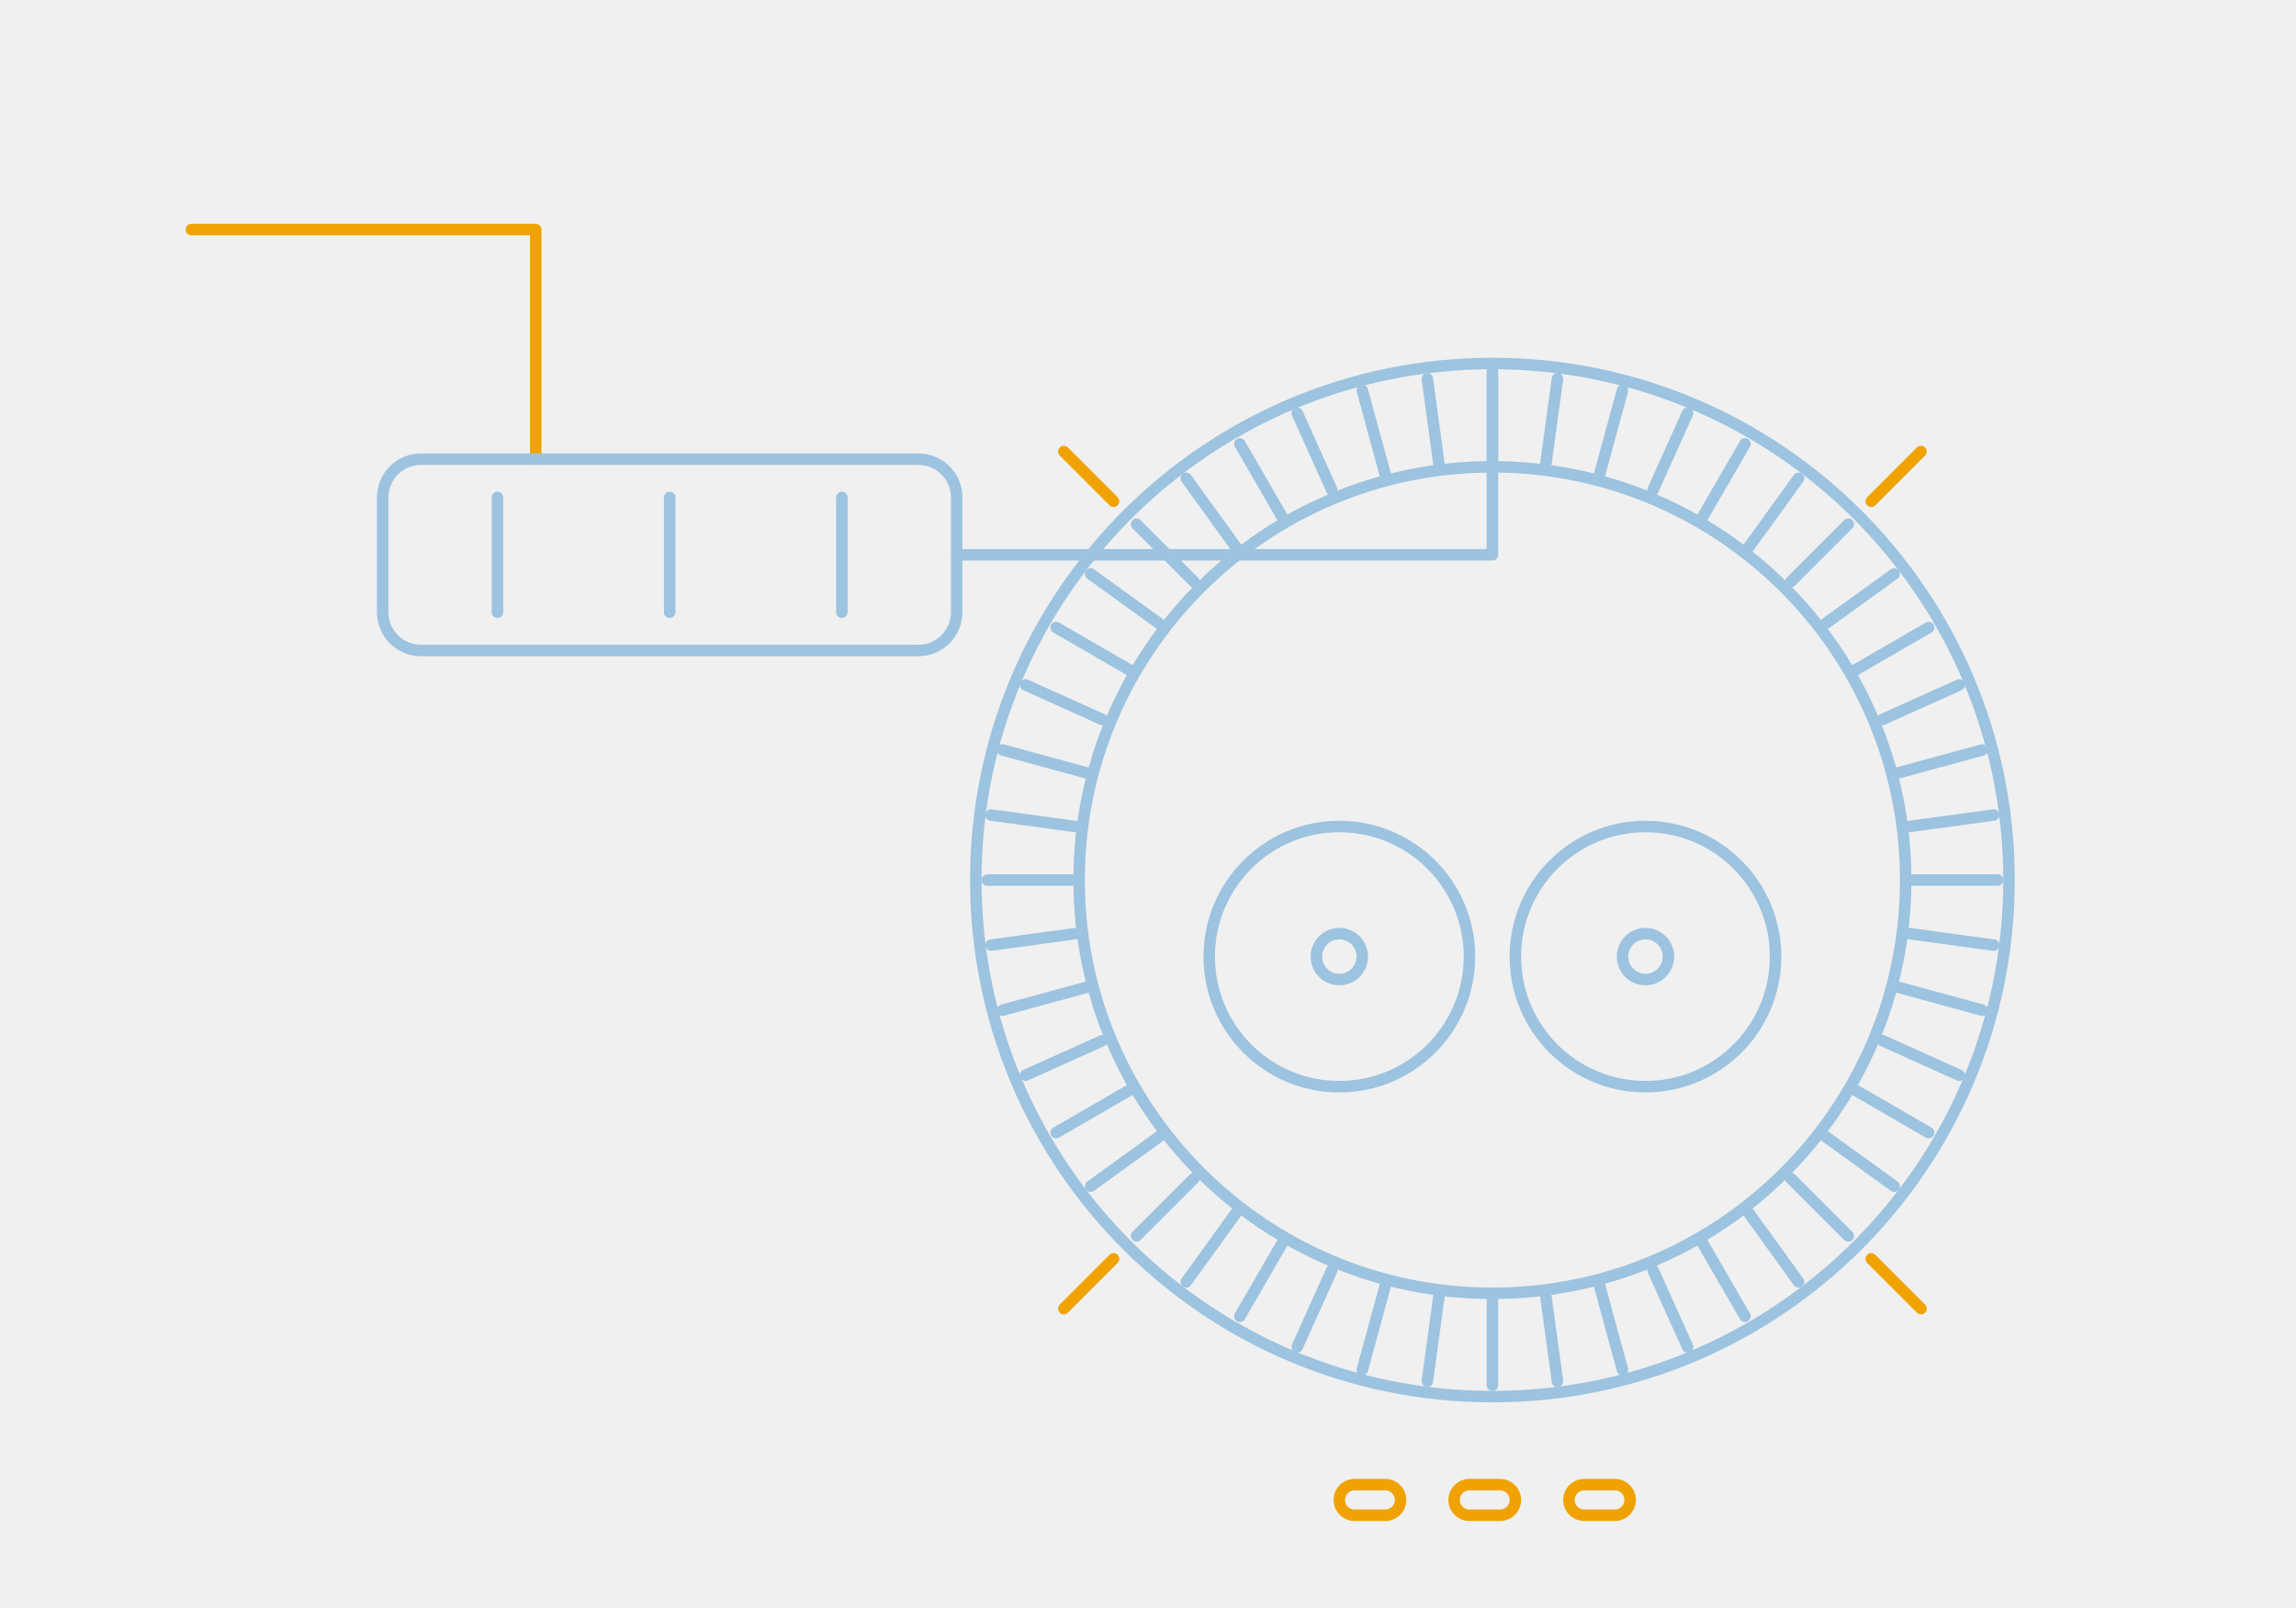
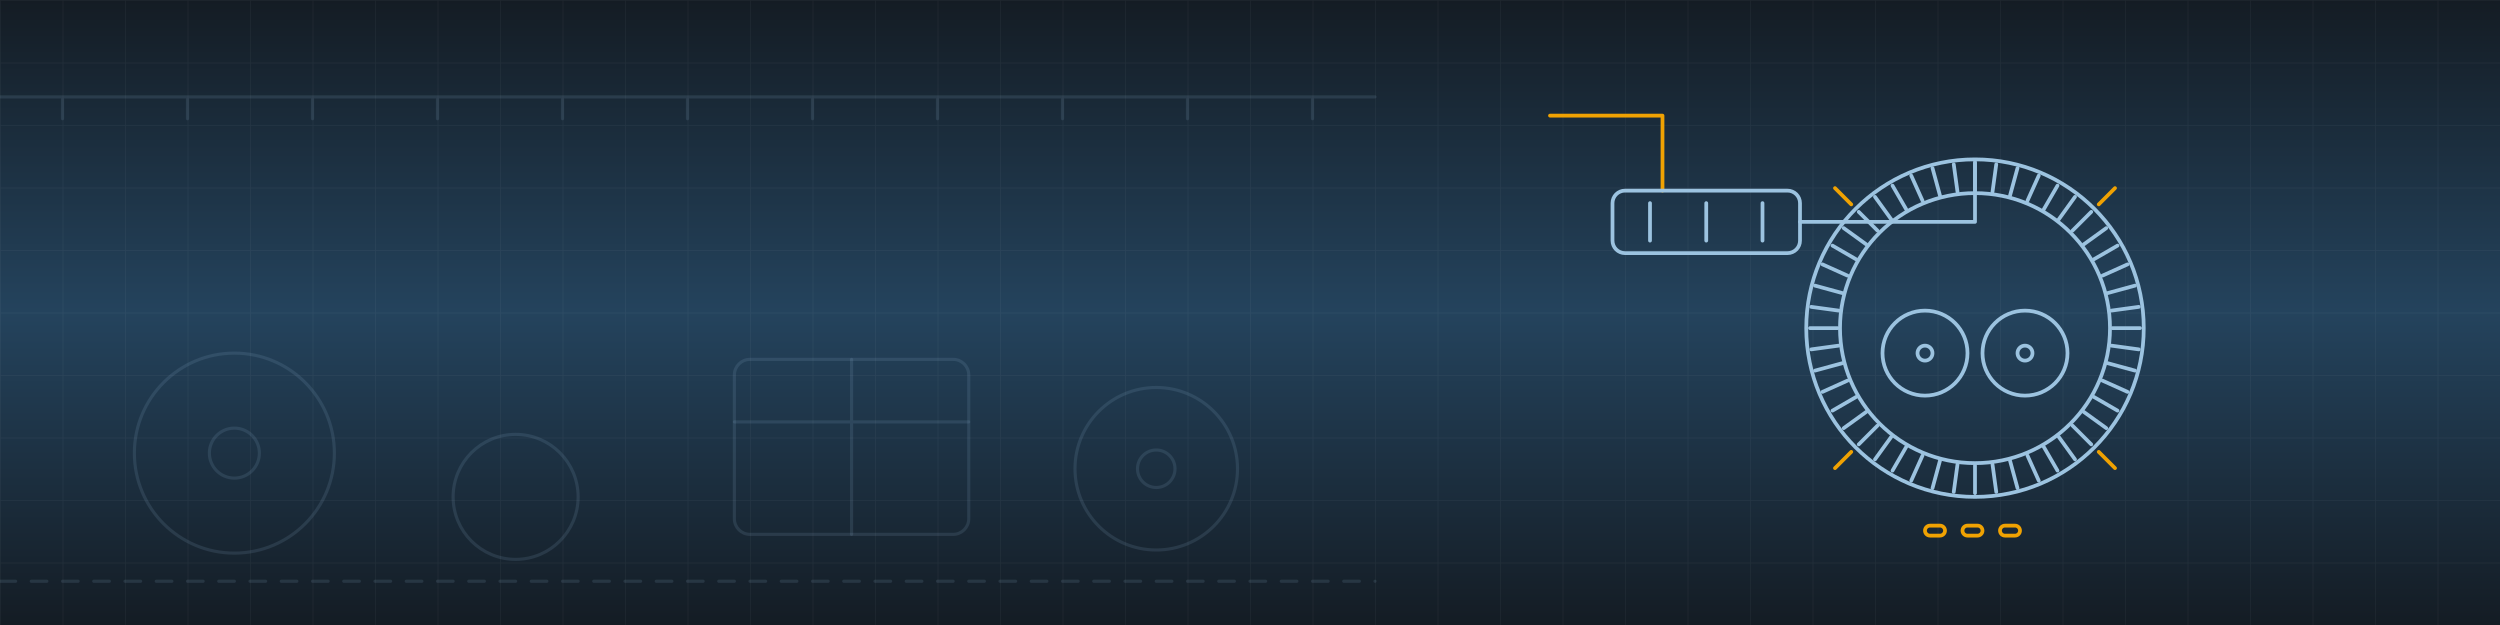
- <svg xmlns="http://www.w3.org/2000/svg" viewBox="600 60 600 420" preserveAspectRatio="xMaxYMid meet">
-   <g fill="none" stroke="#9cc3e0" stroke-width="3" stroke-linejoin="round" stroke-linecap="round">
-     <path d="M650 120 H740 V180" stroke="#f0a202" />
-     <rect x="700" y="180" width="150" height="50" rx="10" />
-     <line x1="730" y1="190" x2="730" y2="220" />
-     <line x1="775" y1="190" x2="775" y2="220" />
-     <line x1="820" y1="190" x2="820" y2="220" />
-     <circle cx="990" cy="290" r="135" />
-     <circle cx="990" cy="290" r="108" />
-     <circle cx="950" cy="310" r="34" />
-     <circle cx="1030" cy="310" r="34" />
-     <circle cx="950" cy="310" r="6" />
-     <circle cx="1030" cy="310" r="6" />
-     <line x1="1100" y1="290" x2="1122" y2="290" />
-     <line x1="1099" y1="304" x2="1121" y2="307" />
-     <line x1="1096" y1="318" x2="1118" y2="324" />
-     <line x1="1092" y1="332" x2="1112" y2="341" />
-     <line x1="1085" y1="345" x2="1104" y2="356" />
-     <line x1="1077" y1="357" x2="1095" y2="370" />
-     <line x1="1068" y1="368" x2="1083" y2="383" />
-     <line x1="1057" y1="377" x2="1070" y2="395" />
-     <line x1="1045" y1="385" x2="1056" y2="404" />
-     <line x1="1032" y1="392" x2="1041" y2="412" />
-     <line x1="1018" y1="396" x2="1024" y2="418" />
-     <line x1="1004" y1="399" x2="1007" y2="421" />
-     <line x1="990" y1="400" x2="990" y2="422" />
-     <line x1="976" y1="399" x2="973" y2="421" />
-     <line x1="962" y1="396" x2="956" y2="418" />
-     <line x1="948" y1="392" x2="939" y2="412" />
-     <line x1="935" y1="385" x2="924" y2="404" />
-     <line x1="923" y1="377" x2="910" y2="395" />
-     <line x1="912" y1="368" x2="897" y2="383" />
-     <line x1="903" y1="357" x2="885" y2="370" />
-     <line x1="895" y1="345" x2="876" y2="356" />
-     <line x1="888" y1="332" x2="868" y2="341" />
-     <line x1="884" y1="318" x2="862" y2="324" />
-     <line x1="881" y1="304" x2="859" y2="307" />
-     <line x1="880" y1="290" x2="858" y2="290" />
-     <line x1="881" y1="276" x2="859" y2="273" />
-     <line x1="884" y1="262" x2="862" y2="256" />
-     <line x1="888" y1="248" x2="868" y2="239" />
-     <line x1="895" y1="235" x2="876" y2="224" />
-     <line x1="903" y1="223" x2="885" y2="210" />
-     <line x1="912" y1="212" x2="897" y2="197" />
-     <line x1="923" y1="203" x2="910" y2="185" />
-     <line x1="935" y1="195" x2="924" y2="176" />
-     <line x1="948" y1="188" x2="939" y2="168" />
-     <line x1="962" y1="184" x2="956" y2="162" />
-     <line x1="976" y1="181" x2="973" y2="159" />
-     <line x1="990" y1="180" x2="990" y2="158" />
-     <line x1="1004" y1="181" x2="1007" y2="159" />
-     <line x1="1018" y1="184" x2="1024" y2="162" />
-     <line x1="1032" y1="188" x2="1041" y2="168" />
-     <line x1="1045" y1="195" x2="1056" y2="176" />
-     <line x1="1057" y1="203" x2="1070" y2="185" />
-     <line x1="1068" y1="212" x2="1083" y2="197" />
-     <line x1="1077" y1="223" x2="1095" y2="210" />
-     <line x1="1085" y1="235" x2="1104" y2="224" />
-     <line x1="1092" y1="248" x2="1112" y2="239" />
-     <line x1="1096" y1="262" x2="1118" y2="256" />
-     <line x1="1099" y1="276" x2="1121" y2="273" />
-     <line x1="1089" y1="389" x2="1102" y2="402" stroke="#f0a202" />
-     <line x1="891" y1="389" x2="878" y2="402" stroke="#f0a202" />
-     <line x1="891" y1="191" x2="878" y2="178" stroke="#f0a202" />
-     <line x1="1089" y1="191" x2="1102" y2="178" stroke="#f0a202" />
-     <path d="M850 205 H990 V157" />
-     <rect x="950" y="448" width="16" height="8" rx="4" stroke="#f0a202" />
-     <rect x="980" y="448" width="16" height="8" rx="4" stroke="#f0a202" />
-     <rect x="1010" y="448" width="16" height="8" rx="4" stroke="#f0a202" />
+ <svg xmlns="http://www.w3.org/2000/svg" viewBox="0 0 1600 400" preserveAspectRatio="xMaxYMid slice">
+   <defs>
+     <linearGradient id="g" x1="0" y1="0" x2="0" y2="1">
+       <stop offset="0" stop-color="#141c24" />
+       <stop offset=".5" stop-color="#24435d" />
+       <stop offset="1" stop-color="#141c24" />
+     </linearGradient>
+     <pattern id="p" width="40" height="40" patternUnits="userSpaceOnUse">
+       <path d="M40 0H0V40" fill="none" stroke="#fff" stroke-opacity=".05" />
+     </pattern>
+   </defs>
+   <rect width="1600" height="400" fill="url(#g)" />
+   <rect width="1600" height="400" fill="url(#p)" />
+   <g fill="none" stroke="#9cc3e0" stroke-opacity=".13" stroke-width="2" stroke-linecap="round">
+     <path d="M0 62H880M40 62v14M120 62v14M200 62v14M280 62v14M360 62v14M440 62v14M520 62v14M600 62v14M680 62v14M760 62v14M840 62v14" />
+     <path d="M0 372H880" stroke-dasharray="10 10" />
+     <circle cx="150" cy="290" r="64" />
+     <circle cx="150" cy="290" r="16" />
+     <circle cx="330" cy="318" r="40" />
+     <rect x="470" y="230" width="150" height="112" rx="10" />
+     <path d="M470 270H620M545 230V342" />
+     <circle cx="740" cy="300" r="52" />
+     <circle cx="740" cy="300" r="12" />
+   </g>
+   <g transform="translate(472,-22) scale(0.8)">
+     <g fill="none" stroke="#9cc3e0" stroke-width="3" stroke-linejoin="round" stroke-linecap="round">
+       <path d="M650 120 H740 V180" stroke="#f0a202" />
+       <rect x="700" y="180" width="150" height="50" rx="10" />
+       <line x1="730" y1="190" x2="730" y2="220" />
+       <line x1="775" y1="190" x2="775" y2="220" />
+       <line x1="820" y1="190" x2="820" y2="220" />
+       <circle cx="990" cy="290" r="135" />
+       <circle cx="990" cy="290" r="108" />
+       <circle cx="950" cy="310" r="34" />
+       <circle cx="1030" cy="310" r="34" />
+       <circle cx="950" cy="310" r="6" />
+       <circle cx="1030" cy="310" r="6" />
+       <line x1="1100" y1="290" x2="1122" y2="290" />
+       <line x1="1099" y1="304" x2="1121" y2="307" />
+       <line x1="1096" y1="318" x2="1118" y2="324" />
+       <line x1="1092" y1="332" x2="1112" y2="341" />
+       <line x1="1085" y1="345" x2="1104" y2="356" />
+       <line x1="1077" y1="357" x2="1095" y2="370" />
+       <line x1="1068" y1="368" x2="1083" y2="383" />
+       <line x1="1057" y1="377" x2="1070" y2="395" />
+       <line x1="1045" y1="385" x2="1056" y2="404" />
+       <line x1="1032" y1="392" x2="1041" y2="412" />
+       <line x1="1018" y1="396" x2="1024" y2="418" />
+       <line x1="1004" y1="399" x2="1007" y2="421" />
+       <line x1="990" y1="400" x2="990" y2="422" />
+       <line x1="976" y1="399" x2="973" y2="421" />
+       <line x1="962" y1="396" x2="956" y2="418" />
+       <line x1="948" y1="392" x2="939" y2="412" />
+       <line x1="935" y1="385" x2="924" y2="404" />
+       <line x1="923" y1="377" x2="910" y2="395" />
+       <line x1="912" y1="368" x2="897" y2="383" />
+       <line x1="903" y1="357" x2="885" y2="370" />
+       <line x1="895" y1="345" x2="876" y2="356" />
+       <line x1="888" y1="332" x2="868" y2="341" />
+       <line x1="884" y1="318" x2="862" y2="324" />
+       <line x1="881" y1="304" x2="859" y2="307" />
+       <line x1="880" y1="290" x2="858" y2="290" />
+       <line x1="881" y1="276" x2="859" y2="273" />
+       <line x1="884" y1="262" x2="862" y2="256" />
+       <line x1="888" y1="248" x2="868" y2="239" />
+       <line x1="895" y1="235" x2="876" y2="224" />
+       <line x1="903" y1="223" x2="885" y2="210" />
+       <line x1="912" y1="212" x2="897" y2="197" />
+       <line x1="923" y1="203" x2="910" y2="185" />
+       <line x1="935" y1="195" x2="924" y2="176" />
+       <line x1="948" y1="188" x2="939" y2="168" />
+       <line x1="962" y1="184" x2="956" y2="162" />
+       <line x1="976" y1="181" x2="973" y2="159" />
+       <line x1="990" y1="180" x2="990" y2="158" />
+       <line x1="1004" y1="181" x2="1007" y2="159" />
+       <line x1="1018" y1="184" x2="1024" y2="162" />
+       <line x1="1032" y1="188" x2="1041" y2="168" />
+       <line x1="1045" y1="195" x2="1056" y2="176" />
+       <line x1="1057" y1="203" x2="1070" y2="185" />
+       <line x1="1068" y1="212" x2="1083" y2="197" />
+       <line x1="1077" y1="223" x2="1095" y2="210" />
+       <line x1="1085" y1="235" x2="1104" y2="224" />
+       <line x1="1092" y1="248" x2="1112" y2="239" />
+       <line x1="1096" y1="262" x2="1118" y2="256" />
+       <line x1="1099" y1="276" x2="1121" y2="273" />
+       <line x1="1089" y1="389" x2="1102" y2="402" stroke="#f0a202" />
+       <line x1="891" y1="389" x2="878" y2="402" stroke="#f0a202" />
+       <line x1="891" y1="191" x2="878" y2="178" stroke="#f0a202" />
+       <line x1="1089" y1="191" x2="1102" y2="178" stroke="#f0a202" />
+       <path d="M850 205 H990 V157" />
+       <rect x="950" y="448" width="16" height="8" rx="4" stroke="#f0a202" />
+       <rect x="980" y="448" width="16" height="8" rx="4" stroke="#f0a202" />
+       <rect x="1010" y="448" width="16" height="8" rx="4" stroke="#f0a202" />
+     </g>
  </g>
</svg>
